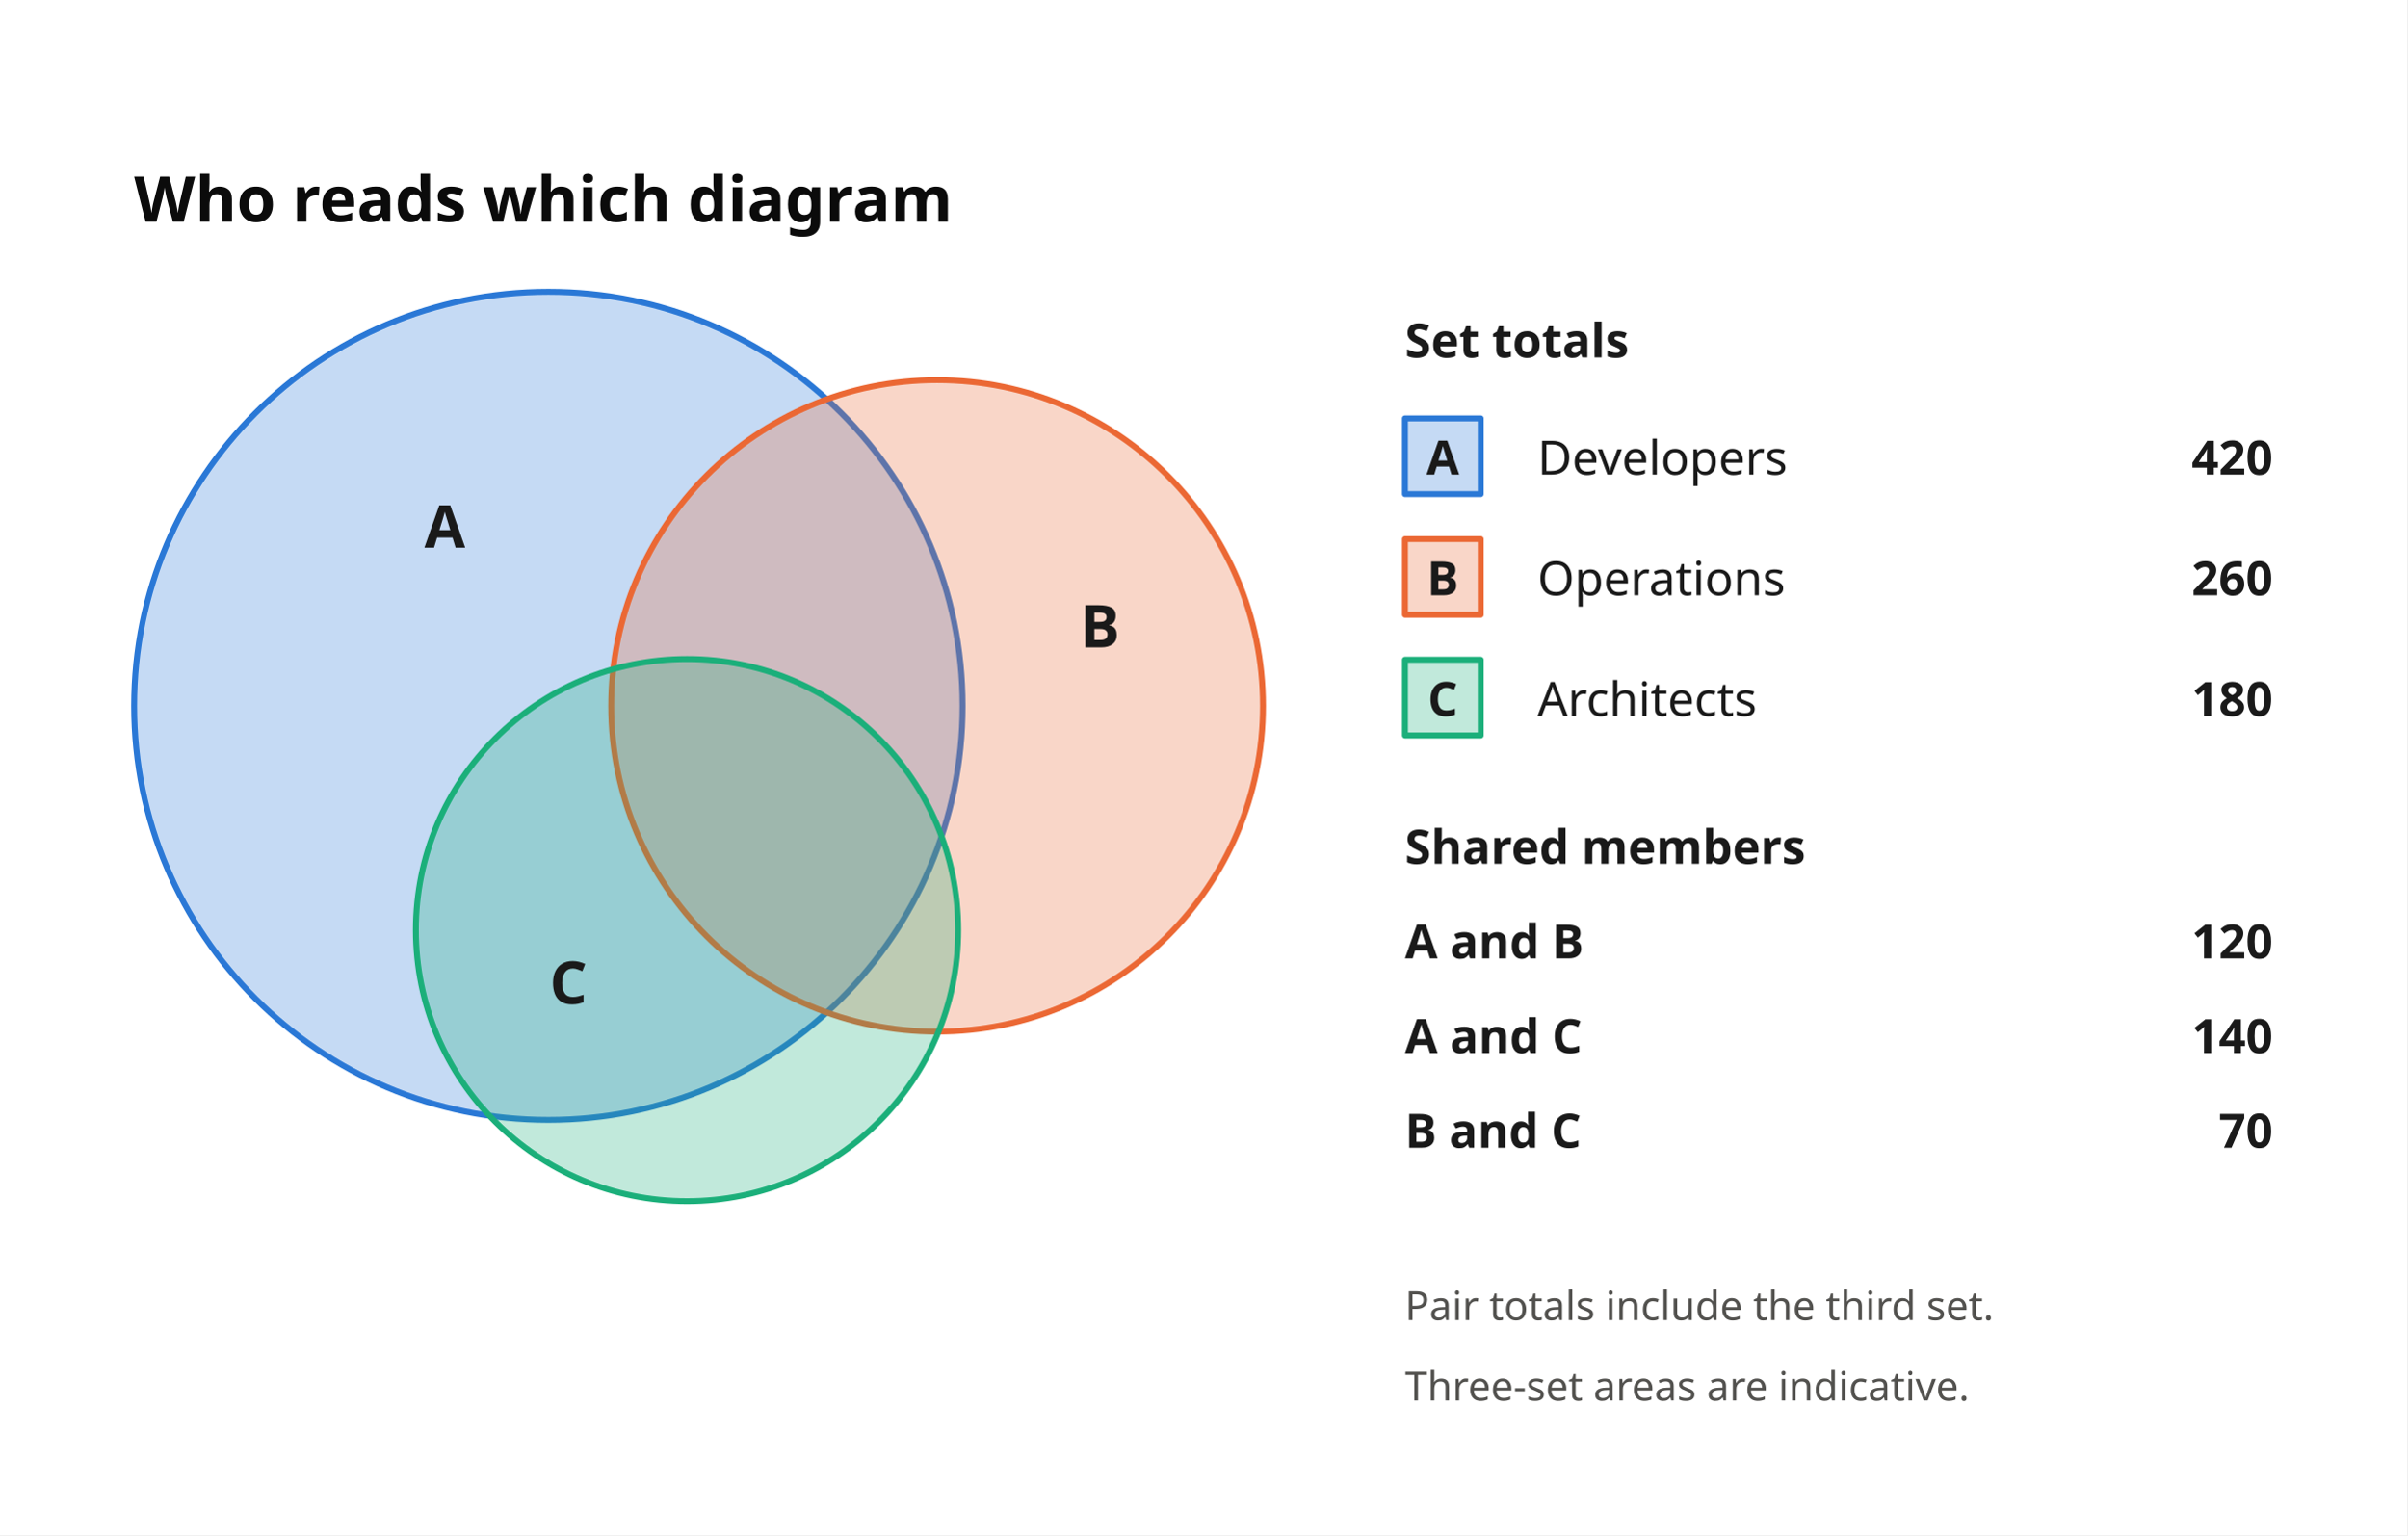
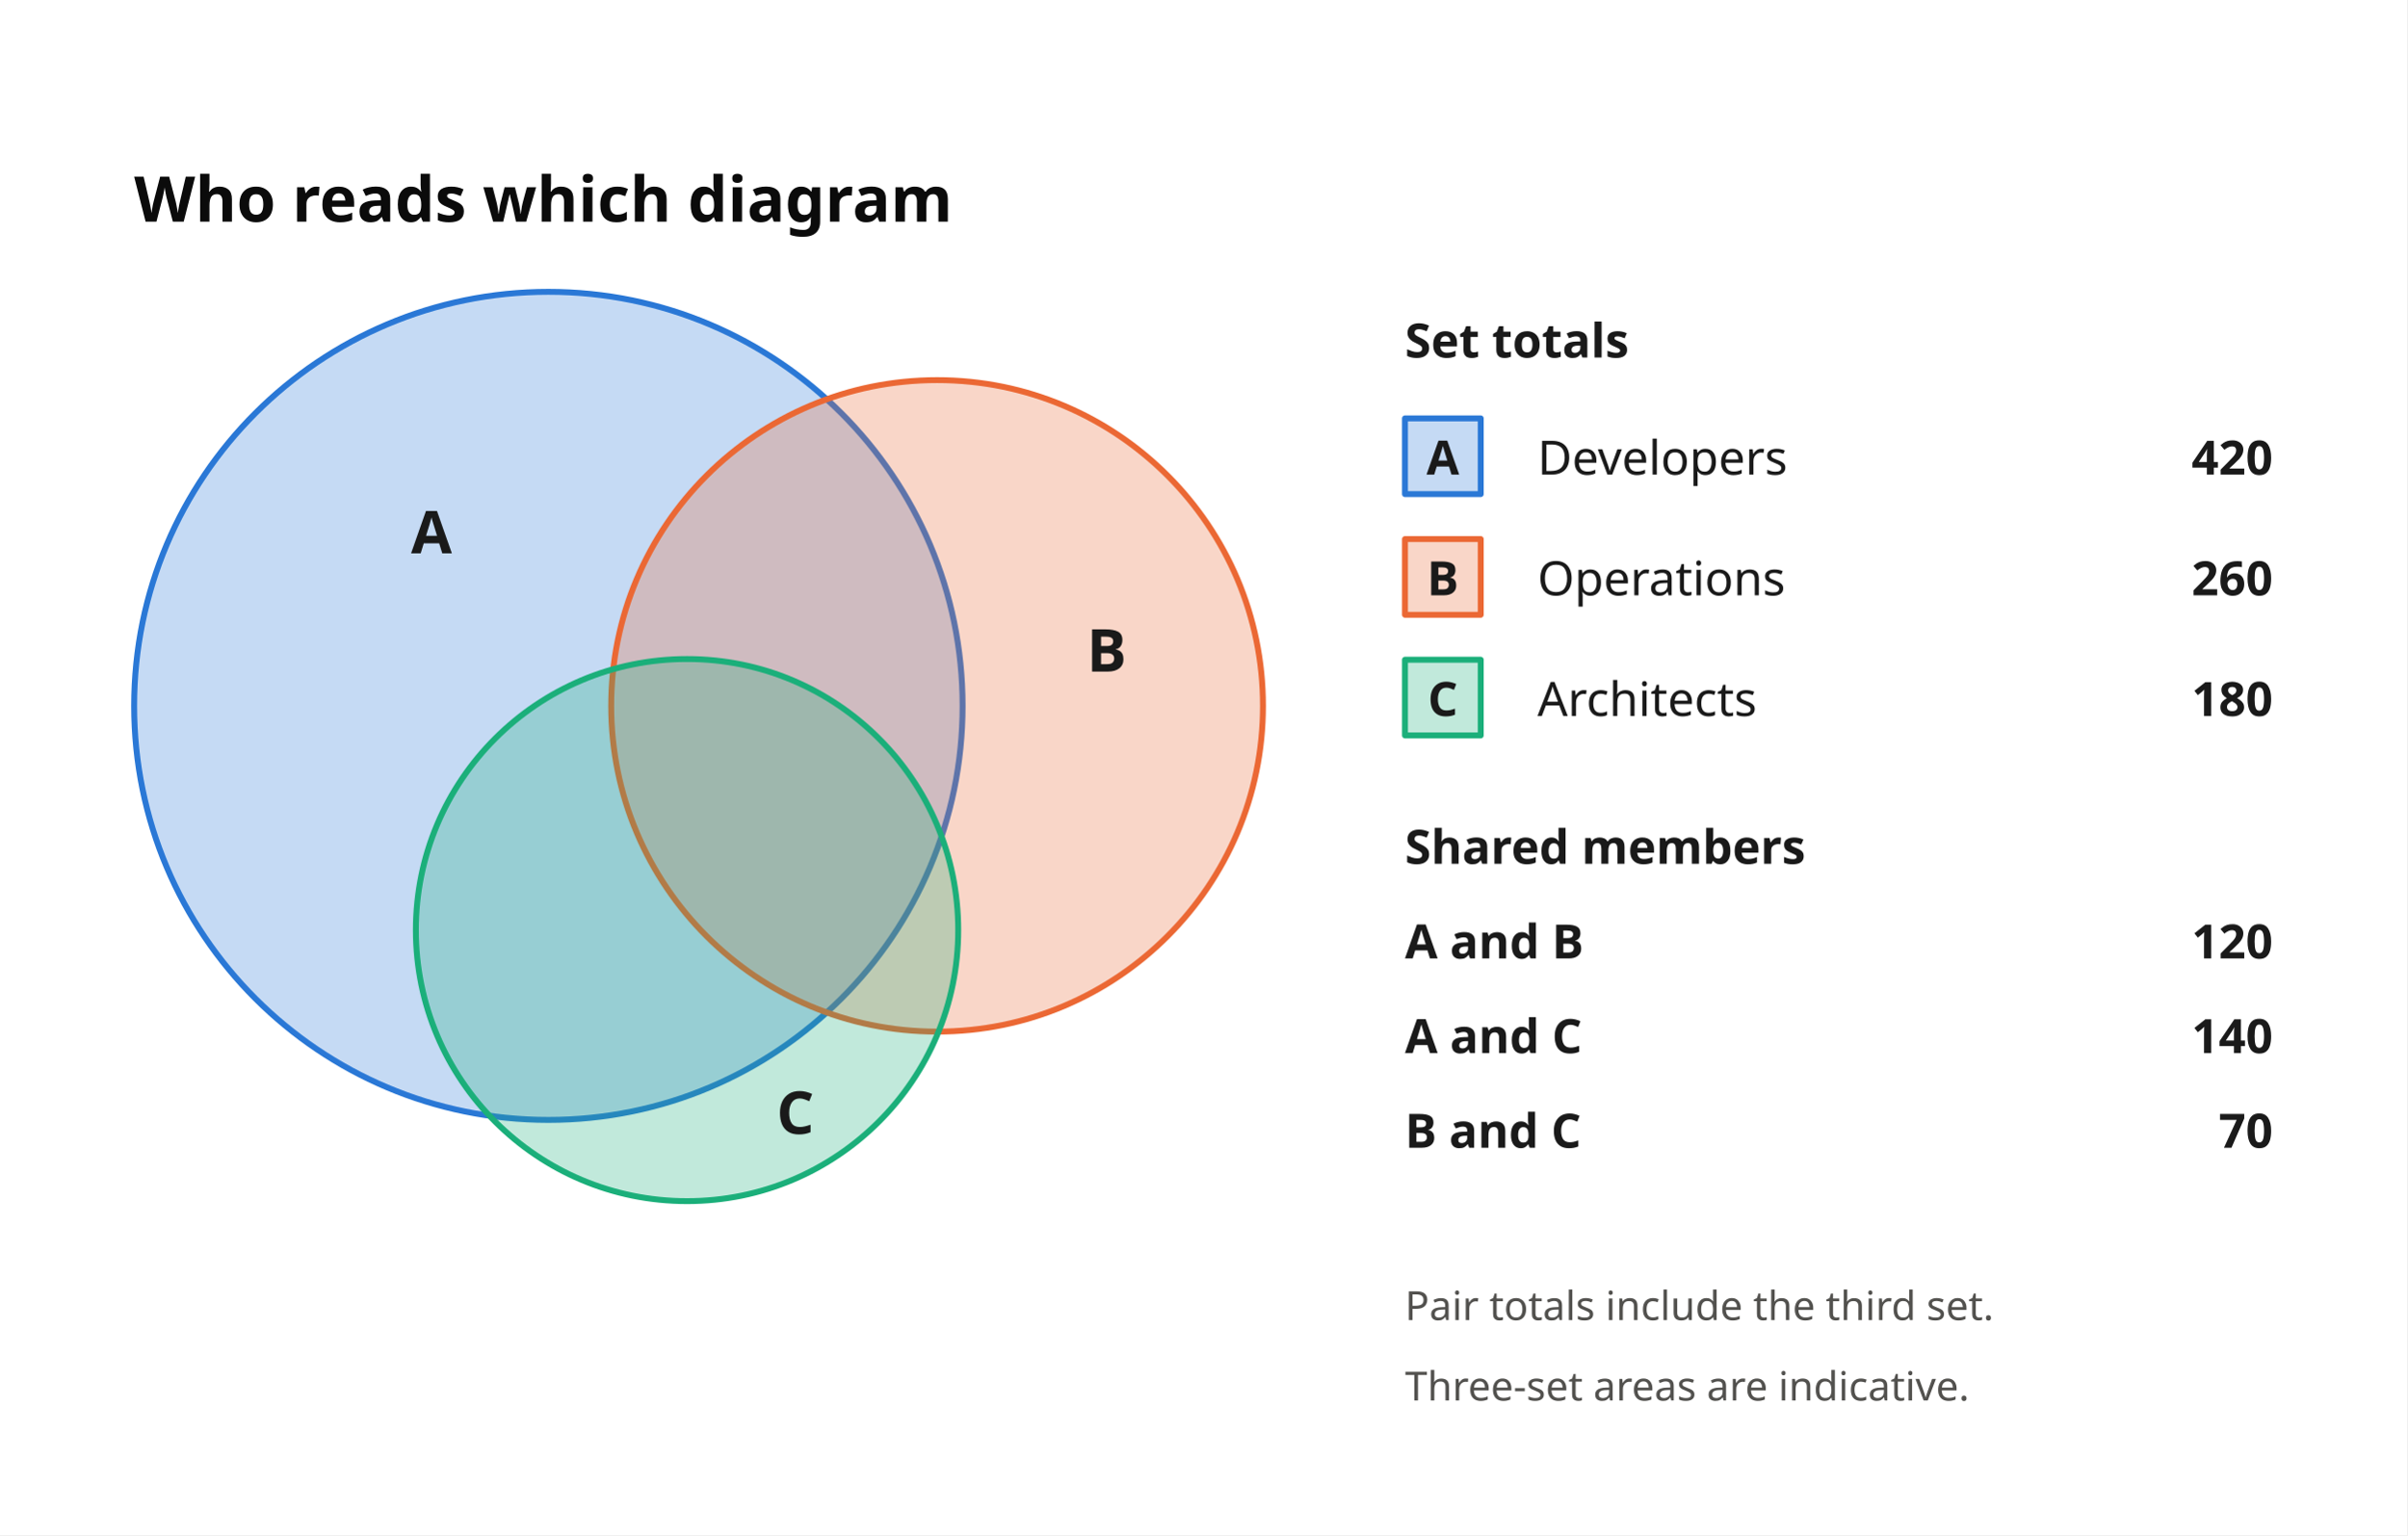
<svg xmlns="http://www.w3.org/2000/svg" width="610.14" height="389.28" viewBox="0 0 610.14 389.28" role="img" aria-label="Who reads which diagram">
  <rect x="0" y="0" width="610.14" height="389.28" fill="#ffffff" />
  <g transform="translate(34,34)">
    <polygon points="322.14,72.1 341.34,72.1 341.34,91.3 322.14,91.3" fill="#2a78d6" fill-opacity="0.27" stroke="#2a78d6" stroke-width="1.5" stroke-linejoin="round" stroke-linecap="round" />
    <polygon points="322.14,102.7 341.34,102.7 341.34,121.9 322.14,121.9" fill="#eb6834" fill-opacity="0.27" stroke="#eb6834" stroke-width="1.5" stroke-linejoin="round" stroke-linecap="round" />
    <polygon points="322.14,133.3 341.34,133.3 341.34,152.5 322.14,152.5" fill="#1baf7a" fill-opacity="0.27" stroke="#1baf7a" stroke-width="1.5" stroke-linejoin="round" stroke-linecap="round" />
    <ellipse cx="105" cy="145" rx="105" ry="105" fill="#2a78d6" fill-opacity="0.27" stroke="#2a78d6" stroke-width="1.5" />
    <ellipse cx="203.53" cy="145" rx="82.61" ry="82.61" fill="#eb6834" fill-opacity="0.27" stroke="#eb6834" stroke-width="1.5" />
    <ellipse cx="140.15" cy="201.86" rx="68.74" ry="68.74" fill="#1baf7a" fill-opacity="0.27" stroke="#1baf7a" stroke-width="1.5" />
    <text x="0" y="16" text-anchor="start" dominant-baseline="central" font-family="Archivo" font-size="16" font-weight="600" fill="#0b0b0b">Who reads which diagram</text>
-     <text x="78.75" y="99.06" text-anchor="middle" dominant-baseline="central" font-family="Archivo" font-size="15" font-weight="600" fill="#1a1a1a">A</text>
-     <text x="244.84" y="124.35" text-anchor="middle" dominant-baseline="central" font-family="Archivo" font-size="15" font-weight="600" fill="#1a1a1a">B</text>
-     <text x="110.08" y="214.75" text-anchor="middle" dominant-baseline="central" font-family="Archivo" font-size="15" font-weight="600" fill="#1a1a1a">C</text>
+     <text x="75.37" y="100.5" text-anchor="middle" dominant-baseline="central" font-family="Archivo" font-size="15" font-weight="600" fill="#1a1a1a">A</text>
+     <text x="246.53" y="130.48" text-anchor="middle" dominant-baseline="central" font-family="Archivo" font-size="15" font-weight="600" fill="#1a1a1a">B</text>
+     <text x="167.61" y="247.71" text-anchor="middle" dominant-baseline="central" font-family="Archivo" font-size="15" font-weight="600" fill="#1a1a1a">C</text>
    <text x="322.14" y="52" text-anchor="start" dominant-baseline="central" font-family="Archivo" font-size="12" font-weight="600" fill="#1a1a1a">Set totals</text>
    <text x="331.74" y="81.7" text-anchor="middle" dominant-baseline="central" font-family="Archivo" font-size="12" font-weight="600" fill="#1a1a1a">A</text>
    <text x="355.74" y="81.7" text-anchor="start" dominant-baseline="central" font-family="Archivo" font-size="12" font-weight="500" fill="#1a1a1a">Developers</text>
    <text x="542.14" y="81.7" text-anchor="end" dominant-baseline="central" font-family="Archivo" font-size="12" font-weight="600" fill="#1a1a1a">420</text>
    <text x="331.74" y="112.3" text-anchor="middle" dominant-baseline="central" font-family="Archivo" font-size="12" font-weight="600" fill="#1a1a1a">B</text>
    <text x="355.74" y="112.3" text-anchor="start" dominant-baseline="central" font-family="Archivo" font-size="12" font-weight="500" fill="#1a1a1a">Operations</text>
    <text x="542.14" y="112.3" text-anchor="end" dominant-baseline="central" font-family="Archivo" font-size="12" font-weight="600" fill="#1a1a1a">260</text>
    <text x="331.74" y="142.9" text-anchor="middle" dominant-baseline="central" font-family="Archivo" font-size="12" font-weight="600" fill="#1a1a1a">C</text>
    <text x="355.74" y="142.9" text-anchor="start" dominant-baseline="central" font-family="Archivo" font-size="12" font-weight="500" fill="#1a1a1a">Architects</text>
    <text x="542.14" y="142.9" text-anchor="end" dominant-baseline="central" font-family="Archivo" font-size="12" font-weight="600" fill="#1a1a1a">180</text>
    <text x="322.14" y="180.4" text-anchor="start" dominant-baseline="central" font-family="Archivo" font-size="12" font-weight="600" fill="#1a1a1a">Shared members</text>
    <text x="322.14" y="204.4" text-anchor="start" dominant-baseline="central" font-family="Archivo" font-size="12" font-weight="600" fill="#1a1a1a">A and B</text>
    <text x="542.14" y="204.4" text-anchor="end" dominant-baseline="central" font-family="Archivo" font-size="12" font-weight="600" fill="#1a1a1a">120</text>
    <text x="322.14" y="228.4" text-anchor="start" dominant-baseline="central" font-family="Archivo" font-size="12" font-weight="600" fill="#1a1a1a">A and C</text>
    <text x="542.14" y="228.4" text-anchor="end" dominant-baseline="central" font-family="Archivo" font-size="12" font-weight="600" fill="#1a1a1a">140</text>
    <text x="322.14" y="252.4" text-anchor="start" dominant-baseline="central" font-family="Archivo" font-size="12" font-weight="600" fill="#1a1a1a">B and C</text>
    <text x="542.14" y="252.4" text-anchor="end" dominant-baseline="central" font-family="Archivo" font-size="12" font-weight="600" fill="#1a1a1a">70</text>
    <text x="322.14" y="296.8" text-anchor="start" dominant-baseline="central" font-family="Archivo" font-size="10.2" font-weight="400" fill="#52514e">Pair totals include the third set.</text>
    <text x="322.14" y="317.2" text-anchor="start" dominant-baseline="central" font-family="Archivo" font-size="10.2" font-weight="400" fill="#52514e">Three-set areas are indicative.</text>
  </g>
</svg>
